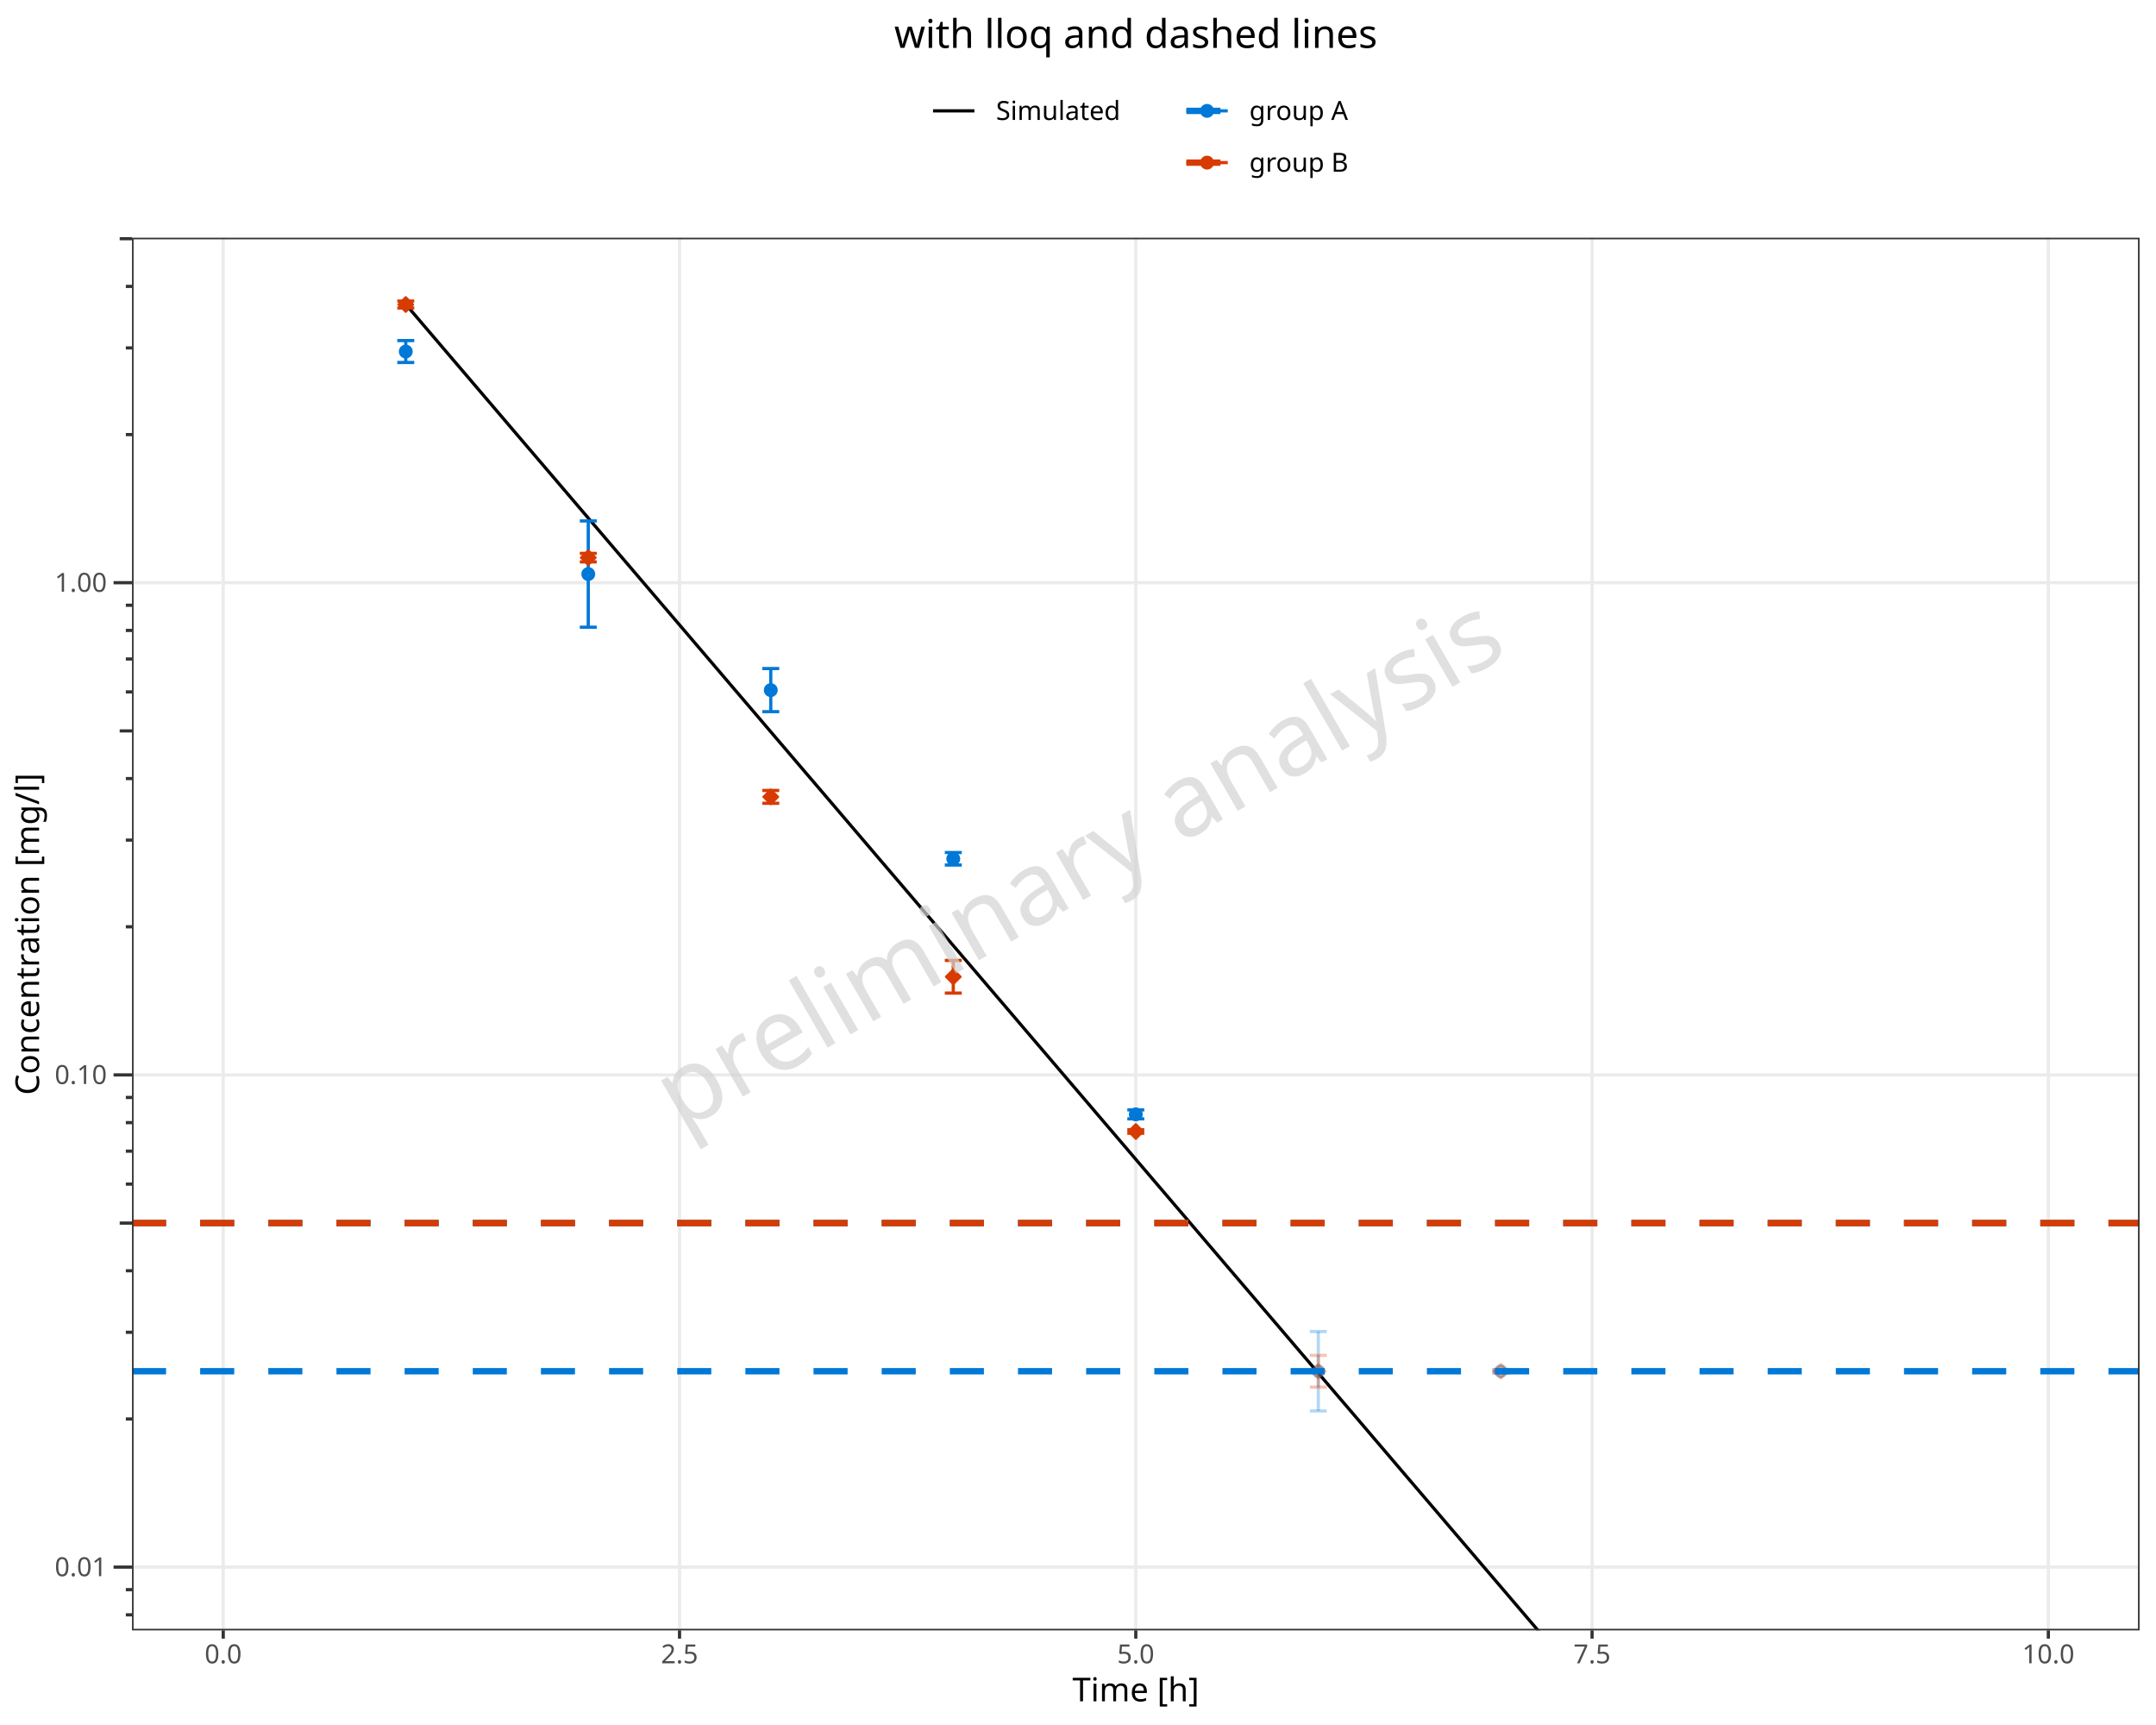
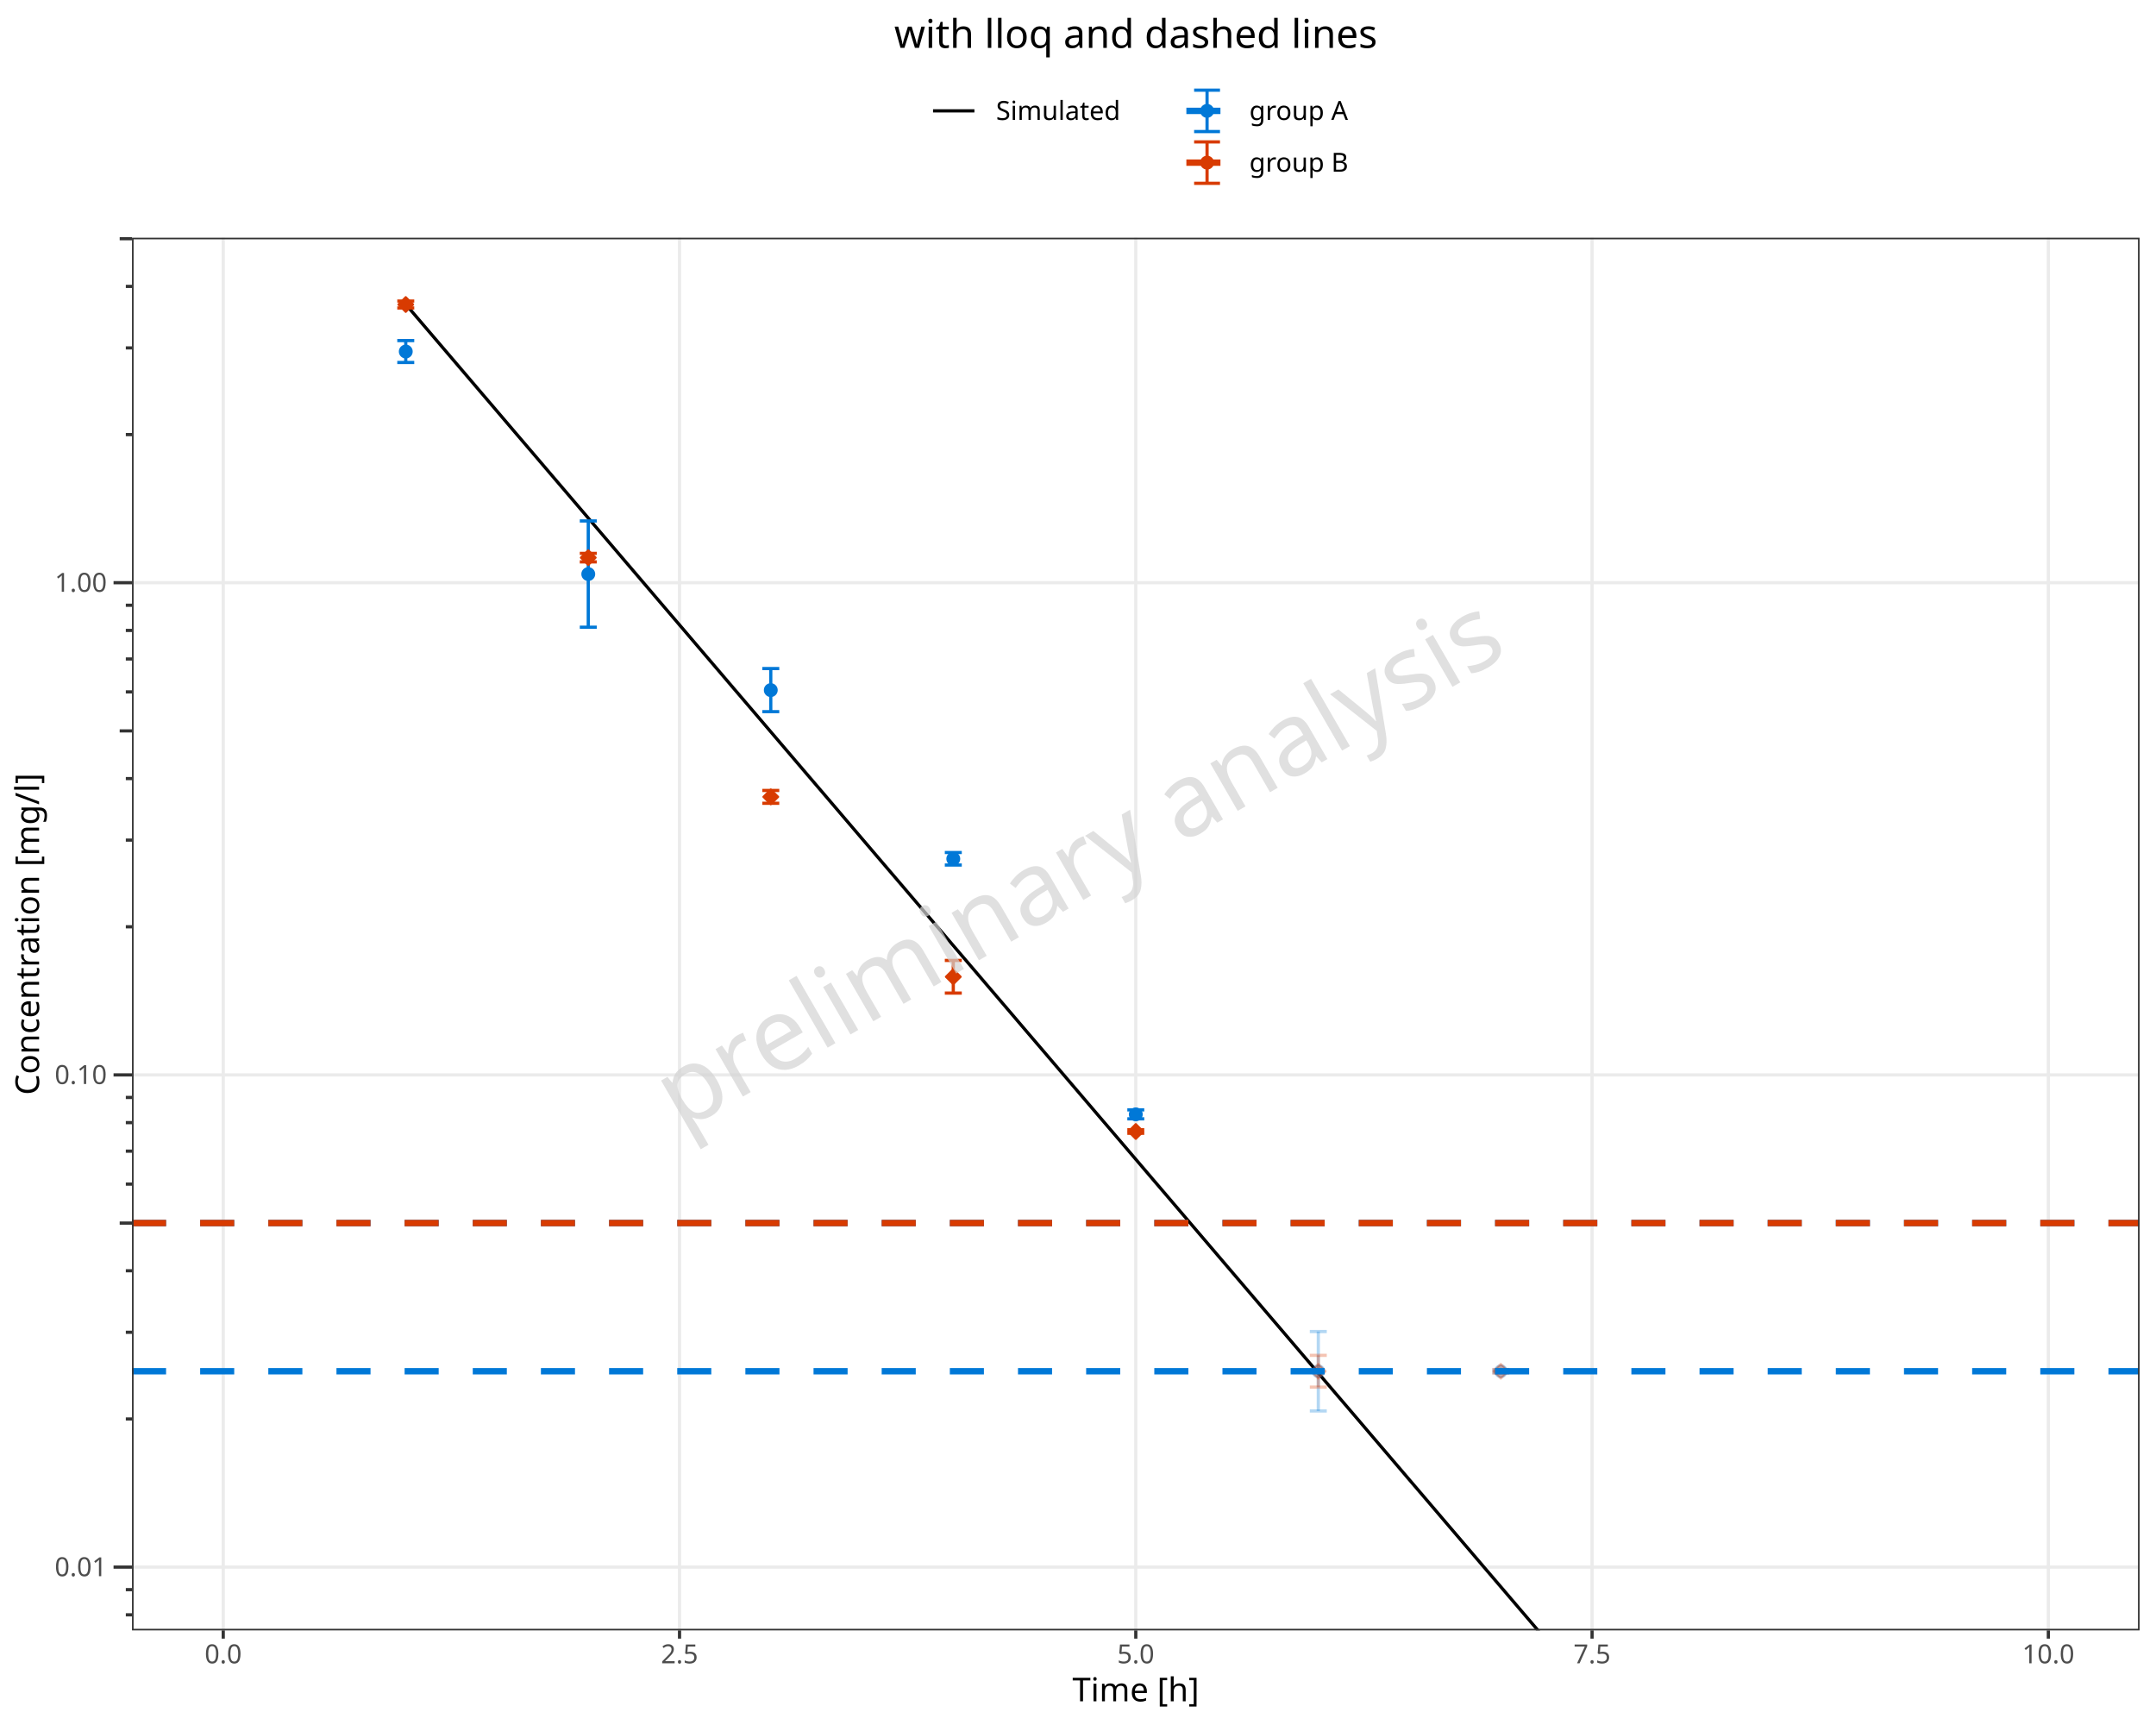
<svg xmlns="http://www.w3.org/2000/svg" class="svglite" data-engine-version="2.0" width="720.00pt" height="576.00pt" viewBox="0 0 720.00 576.00">
  <defs>
    <style type="text/css">
    .svglite line, .svglite polyline, .svglite polygon, .svglite path, .svglite rect, .svglite circle {
      fill: none;
      stroke: #000000;
      stroke-linecap: round;
      stroke-linejoin: round;
      stroke-miterlimit: 10.00;
    }
  </style>
  </defs>
  <rect width="100%" height="100%" style="stroke: none; fill: #FFFFFF;" />
  <defs>
    <clipPath id="cpMC4wMHw3MjAuMDB8MC4wMHw1NzYuMDA=">
      <rect x="0.00" y="0.00" width="720.00" height="576.00" />
    </clipPath>
  </defs>
  <g clip-path="url(#cpMC4wMHw3MjAuMDB8MC4wMHw1NzYuMDA=)">
    <rect x="0" y="0.00" width="720.00" height="576.00" style="stroke-width: 1.07; stroke: #FFFFFF; fill: #FFFFFF;" />
  </g>
  <defs>
    <clipPath id="cpNDQuMDh8NzE0LjUyfDc5LjM4fDU0NC40Mg==">
      <rect x="44.08" y="79.38" width="670.44" height="465.04" />
    </clipPath>
  </defs>
  <g clip-path="url(#cpNDQuMDh8NzE0LjUyfDc5LjM4fDU0NC40Mg==)">
    <rect x="44.08" y="79.38" width="670.44" height="465.04" style="stroke-width: 1.07; stroke: none; fill: #FFFFFF;" />
    <polyline points="44.08,523.28 714.52,523.28 " style="stroke-width: 1.07; stroke: #EBEBEB; stroke-linecap: butt;" />
    <polyline points="44.08,358.93 714.52,358.93 " style="stroke-width: 1.07; stroke: #EBEBEB; stroke-linecap: butt;" />
    <polyline points="44.08,194.58 714.52,194.58 " style="stroke-width: 1.07; stroke: #EBEBEB; stroke-linecap: butt;" />
    <polyline points="74.55,544.42 74.55,79.38 " style="stroke-width: 1.07; stroke: #EBEBEB; stroke-linecap: butt;" />
    <polyline points="226.93,544.42 226.93,79.38 " style="stroke-width: 1.07; stroke: #EBEBEB; stroke-linecap: butt;" />
    <polyline points="379.30,544.42 379.30,79.38 " style="stroke-width: 1.07; stroke: #EBEBEB; stroke-linecap: butt;" />
    <polyline points="531.67,544.42 531.67,79.38 " style="stroke-width: 1.07; stroke: #EBEBEB; stroke-linecap: butt;" />
    <polyline points="684.05,544.42 684.05,79.38 " style="stroke-width: 1.07; stroke: #EBEBEB; stroke-linecap: butt;" />
    <polyline points="135.50,101.61 141.60,108.75 147.69,115.88 153.79,123.02 159.88,130.16 165.98,137.30 172.07,144.44 178.17,151.57 184.26,158.71 190.36,165.85 196.45,172.99 202.55,180.12 208.64,187.26 214.74,194.40 220.83,201.54 226.93,208.67 233.02,215.81 239.12,222.95 245.21,230.09 251.31,237.22 257.40,244.36 263.50,251.50 269.59,258.64 275.69,265.77 281.78,272.91 287.88,280.05 293.97,287.19 300.07,294.32 306.16,301.46 312.26,308.60 318.35,315.74 324.45,322.87 330.54,330.01 336.64,337.15 342.73,344.29 348.83,351.42 354.92,358.56 361.02,365.70 367.11,372.84 373.21,379.97 379.30,387.11 385.39,394.25 391.49,401.39 397.58,408.52 403.68,415.66 409.77,422.80 415.87,429.94 421.96,437.07 428.06,444.21 434.15,451.35 440.25,458.49 446.34,465.63 452.44,472.76 458.53,479.90 464.63,487.04 470.72,494.18 476.82,501.31 482.91,508.45 489.01,515.59 495.10,522.73 501.20,529.86 507.29,537.00 513.39,544.14 519.48,551.28 525.58,558.41 531.67,565.55 537.77,572.69 543.86,579.83 549.96,586.96 556.05,594.10 562.15,601.24 568.24,608.38 574.34,615.51 580.43,622.65 586.53,629.79 592.62,636.93 598.72,644.06 604.81,651.20 610.91,658.34 617.00,665.48 623.10,672.61 629.19,679.75 635.29,686.89 641.38,694.03 647.48,701.16 653.57,708.30 659.67,715.44 665.76,722.58 671.86,729.71 677.95,736.85 684.05,743.99 " style="stroke-width: 1.07; stroke-linecap: butt;" />
    <line x1="135.50" y1="121.03" x2="135.50" y2="113.72" style="stroke-width: 1.07; stroke: #0078D7; stroke-linecap: butt;" />
    <line x1="196.45" y1="209.43" x2="196.45" y2="173.95" style="stroke-width: 1.07; stroke: #0078D7; stroke-linecap: butt;" />
    <line x1="257.40" y1="237.63" x2="257.40" y2="223.24" style="stroke-width: 1.07; stroke: #0078D7; stroke-linecap: butt;" />
    <line x1="318.35" y1="288.85" x2="318.35" y2="284.67" style="stroke-width: 1.07; stroke: #0078D7; stroke-linecap: butt;" />
    <line x1="379.30" y1="373.59" x2="379.30" y2="370.61" style="stroke-width: 1.07; stroke: #0078D7; stroke-linecap: butt;" />
    <line x1="440.25" y1="471.14" x2="440.25" y2="444.62" style="stroke-width: 1.07; stroke: #0078D7; stroke-opacity: 0.30; stroke-linecap: butt;" />
    <line x1="501.20" y1="458.35" x2="501.20" y2="457.41" style="stroke-width: 1.07; stroke: #0078D7; stroke-opacity: 0.30; stroke-linecap: butt;" />
    <line x1="135.50" y1="102.84" x2="135.50" y2="100.52" style="stroke-width: 1.07; stroke: #D83B01; stroke-linecap: butt;" />
    <line x1="196.45" y1="187.63" x2="196.45" y2="184.77" style="stroke-width: 1.07; stroke: #D83B01; stroke-linecap: butt;" />
    <line x1="257.40" y1="268.23" x2="257.40" y2="263.94" style="stroke-width: 1.07; stroke: #D83B01; stroke-linecap: butt;" />
    <line x1="318.35" y1="331.61" x2="318.35" y2="320.70" style="stroke-width: 1.07; stroke: #D83B01; stroke-linecap: butt;" />
    <line x1="379.30" y1="378.41" x2="379.30" y2="377.24" style="stroke-width: 1.07; stroke: #D83B01; stroke-linecap: butt;" />
    <line x1="440.25" y1="463.18" x2="440.25" y2="452.57" style="stroke-width: 1.07; stroke: #D83B01; stroke-opacity: 0.30; stroke-linecap: butt;" />
    <line x1="501.20" y1="458.48" x2="501.20" y2="457.28" style="stroke-width: 1.07; stroke: #D83B01; stroke-opacity: 0.30; stroke-linecap: butt;" />
    <line x1="132.67" y1="121.03" x2="138.34" y2="121.03" style="stroke-width: 1.07; stroke: #0078D7; stroke-linecap: butt;" />
    <line x1="193.62" y1="209.43" x2="199.29" y2="209.43" style="stroke-width: 1.07; stroke: #0078D7; stroke-linecap: butt;" />
    <line x1="254.57" y1="237.63" x2="260.24" y2="237.63" style="stroke-width: 1.07; stroke: #0078D7; stroke-linecap: butt;" />
    <line x1="315.52" y1="288.85" x2="321.19" y2="288.85" style="stroke-width: 1.07; stroke: #0078D7; stroke-linecap: butt;" />
    <line x1="376.47" y1="373.59" x2="382.13" y2="373.59" style="stroke-width: 1.07; stroke: #0078D7; stroke-linecap: butt;" />
    <line x1="437.41" y1="471.14" x2="443.08" y2="471.14" style="stroke-width: 1.07; stroke: #0078D7; stroke-opacity: 0.30; stroke-linecap: butt;" />
    <line x1="498.36" y1="458.35" x2="504.03" y2="458.35" style="stroke-width: 1.07; stroke: #0078D7; stroke-opacity: 0.30; stroke-linecap: butt;" />
    <line x1="132.67" y1="102.84" x2="138.34" y2="102.84" style="stroke-width: 1.07; stroke: #D83B01; stroke-linecap: butt;" />
    <line x1="193.62" y1="187.63" x2="199.29" y2="187.63" style="stroke-width: 1.07; stroke: #D83B01; stroke-linecap: butt;" />
    <line x1="254.57" y1="268.23" x2="260.24" y2="268.23" style="stroke-width: 1.07; stroke: #D83B01; stroke-linecap: butt;" />
    <line x1="315.52" y1="331.61" x2="321.19" y2="331.61" style="stroke-width: 1.07; stroke: #D83B01; stroke-linecap: butt;" />
    <line x1="376.47" y1="378.41" x2="382.13" y2="378.41" style="stroke-width: 1.07; stroke: #D83B01; stroke-linecap: butt;" />
    <line x1="437.41" y1="463.18" x2="443.08" y2="463.18" style="stroke-width: 1.07; stroke: #D83B01; stroke-opacity: 0.30; stroke-linecap: butt;" />
    <line x1="498.36" y1="458.48" x2="504.03" y2="458.48" style="stroke-width: 1.07; stroke: #D83B01; stroke-opacity: 0.30; stroke-linecap: butt;" />
    <line x1="132.67" y1="113.72" x2="138.34" y2="113.72" style="stroke-width: 1.07; stroke: #0078D7; stroke-linecap: butt;" />
    <line x1="193.62" y1="173.95" x2="199.29" y2="173.95" style="stroke-width: 1.07; stroke: #0078D7; stroke-linecap: butt;" />
    <line x1="254.57" y1="223.24" x2="260.24" y2="223.24" style="stroke-width: 1.07; stroke: #0078D7; stroke-linecap: butt;" />
    <line x1="315.52" y1="284.67" x2="321.19" y2="284.67" style="stroke-width: 1.07; stroke: #0078D7; stroke-linecap: butt;" />
    <line x1="376.47" y1="370.61" x2="382.13" y2="370.61" style="stroke-width: 1.07; stroke: #0078D7; stroke-linecap: butt;" />
    <line x1="437.41" y1="444.62" x2="443.08" y2="444.62" style="stroke-width: 1.07; stroke: #0078D7; stroke-opacity: 0.30; stroke-linecap: butt;" />
    <line x1="498.36" y1="457.41" x2="504.03" y2="457.41" style="stroke-width: 1.07; stroke: #0078D7; stroke-opacity: 0.30; stroke-linecap: butt;" />
    <line x1="132.67" y1="100.52" x2="138.34" y2="100.52" style="stroke-width: 1.07; stroke: #D83B01; stroke-linecap: butt;" />
    <line x1="193.62" y1="184.77" x2="199.29" y2="184.77" style="stroke-width: 1.07; stroke: #D83B01; stroke-linecap: butt;" />
    <line x1="254.57" y1="263.94" x2="260.24" y2="263.94" style="stroke-width: 1.07; stroke: #D83B01; stroke-linecap: butt;" />
    <line x1="315.52" y1="320.70" x2="321.19" y2="320.70" style="stroke-width: 1.07; stroke: #D83B01; stroke-linecap: butt;" />
    <line x1="376.47" y1="377.24" x2="382.13" y2="377.24" style="stroke-width: 1.07; stroke: #D83B01; stroke-linecap: butt;" />
    <line x1="437.41" y1="452.57" x2="443.08" y2="452.57" style="stroke-width: 1.07; stroke: #D83B01; stroke-opacity: 0.30; stroke-linecap: butt;" />
    <line x1="498.36" y1="457.28" x2="504.03" y2="457.28" style="stroke-width: 1.07; stroke: #D83B01; stroke-opacity: 0.30; stroke-linecap: butt;" />
    <polygon points="137.46,117.38 137.45,117.19 137.42,117.00 137.38,116.81 137.31,116.63 137.23,116.46 137.13,116.29 137.02,116.14 136.89,116.00 136.74,115.87 136.59,115.75 136.43,115.65 136.25,115.57 136.07,115.51 135.88,115.46 135.70,115.43 135.50,115.42 135.31,115.43 135.12,115.46 134.94,115.51 134.75,115.57 134.58,115.65 134.42,115.75 134.26,115.87 134.12,116.00 133.99,116.14 133.88,116.29 133.78,116.46 133.70,116.63 133.63,116.81 133.58,117.00 133.56,117.19 133.55,117.38 133.56,117.57 133.58,117.76 133.63,117.95 133.70,118.13 133.78,118.30 133.88,118.47 133.99,118.62 134.12,118.76 134.26,118.89 134.42,119.00 134.58,119.10 134.75,119.19 134.94,119.25 135.12,119.30 135.31,119.32 135.50,119.33 135.70,119.32 135.88,119.30 136.07,119.25 136.25,119.19 136.43,119.10 136.59,119.00 136.74,118.89 136.89,118.76 137.02,118.62 137.13,118.47 137.23,118.30 137.31,118.13 137.38,117.95 137.42,117.76 137.45,117.57 " style="stroke-width: 0.71; stroke: #0078D7; fill: #0078D7;" />
    <polygon points="198.41,191.69 198.40,191.50 198.37,191.31 198.32,191.12 198.26,190.94 198.18,190.77 198.08,190.60 197.96,190.45 197.84,190.31 197.69,190.18 197.54,190.06 197.37,189.97 197.20,189.88 197.02,189.82 196.83,189.77 196.64,189.74 196.45,189.73 196.26,189.74 196.07,189.77 195.88,189.82 195.70,189.88 195.53,189.97 195.37,190.06 195.21,190.18 195.07,190.31 194.94,190.45 194.83,190.60 194.73,190.77 194.65,190.94 194.58,191.12 194.53,191.31 194.51,191.50 194.50,191.69 194.51,191.88 194.53,192.07 194.58,192.26 194.65,192.44 194.73,192.61 194.83,192.78 194.94,192.93 195.07,193.07 195.21,193.20 195.37,193.32 195.53,193.42 195.70,193.50 195.88,193.56 196.07,193.61 196.26,193.64 196.45,193.65 196.64,193.64 196.83,193.61 197.02,193.56 197.20,193.50 197.37,193.42 197.54,193.32 197.69,193.20 197.84,193.07 197.96,192.93 198.08,192.78 198.18,192.61 198.26,192.44 198.32,192.26 198.37,192.07 198.40,191.88 " style="stroke-width: 0.71; stroke: #0078D7; fill: #0078D7;" />
    <polygon points="259.36,230.44 259.35,230.25 259.32,230.06 259.27,229.87 259.21,229.69 259.13,229.52 259.03,229.35 258.91,229.20 258.78,229.05 258.64,228.93 258.49,228.81 258.32,228.71 258.15,228.63 257.97,228.57 257.78,228.52 257.59,228.49 257.40,228.48 257.21,228.49 257.02,228.52 256.83,228.57 256.65,228.63 256.48,228.71 256.32,228.81 256.16,228.93 256.02,229.05 255.89,229.20 255.78,229.35 255.68,229.52 255.59,229.69 255.53,229.87 255.48,230.06 255.46,230.25 255.45,230.44 255.46,230.63 255.48,230.82 255.53,231.01 255.59,231.19 255.68,231.36 255.78,231.52 255.89,231.68 256.02,231.82 256.16,231.95 256.32,232.06 256.48,232.16 256.65,232.25 256.83,232.31 257.02,232.36 257.21,232.38 257.40,232.39 257.59,232.38 257.78,232.36 257.97,232.31 258.15,232.25 258.32,232.16 258.49,232.06 258.64,231.95 258.78,231.82 258.91,231.68 259.03,231.52 259.13,231.36 259.21,231.19 259.27,231.01 259.32,230.82 259.35,230.63 " style="stroke-width: 0.71; stroke: #0078D7; fill: #0078D7;" />
    <polygon points="320.31,286.76 320.30,286.57 320.27,286.38 320.22,286.19 320.16,286.01 320.08,285.84 319.98,285.67 319.86,285.52 319.73,285.38 319.59,285.25 319.44,285.13 319.27,285.04 319.10,284.95 318.92,284.89 318.73,284.84 318.54,284.81 318.35,284.81 318.16,284.81 317.97,284.84 317.78,284.89 317.60,284.95 317.43,285.04 317.26,285.13 317.11,285.25 316.97,285.38 316.84,285.52 316.72,285.67 316.63,285.84 316.54,286.01 316.48,286.19 316.43,286.38 316.40,286.57 316.39,286.76 316.40,286.95 316.43,287.14 316.48,287.33 316.54,287.51 316.63,287.68 316.72,287.85 316.84,288.00 316.97,288.14 317.11,288.27 317.26,288.39 317.43,288.49 317.60,288.57 317.78,288.63 317.97,288.68 318.16,288.71 318.35,288.72 318.54,288.71 318.73,288.68 318.92,288.63 319.10,288.57 319.27,288.49 319.44,288.39 319.59,288.27 319.73,288.14 319.86,288.00 319.98,287.85 320.08,287.68 320.16,287.51 320.22,287.33 320.27,287.14 320.30,286.95 " style="stroke-width: 0.71; stroke: #0078D7; fill: #0078D7;" />
    <polygon points="381.26,372.10 381.25,371.90 381.22,371.71 381.17,371.53 381.11,371.35 381.02,371.17 380.93,371.01 380.81,370.86 380.68,370.71 380.54,370.58 380.39,370.47 380.22,370.37 380.05,370.29 379.87,370.22 379.68,370.18 379.49,370.15 379.30,370.14 379.11,370.15 378.92,370.18 378.73,370.22 378.55,370.29 378.38,370.37 378.21,370.47 378.06,370.58 377.92,370.71 377.79,370.86 377.67,371.01 377.58,371.17 377.49,371.35 377.43,371.53 377.38,371.71 377.35,371.90 377.34,372.10 377.35,372.29 377.38,372.48 377.43,372.66 377.49,372.85 377.58,373.02 377.67,373.18 377.79,373.34 377.92,373.48 378.06,373.61 378.21,373.72 378.38,373.82 378.55,373.90 378.73,373.97 378.92,374.01 379.11,374.04 379.30,374.05 379.49,374.04 379.68,374.01 379.87,373.97 380.05,373.90 380.22,373.82 380.39,373.72 380.54,373.61 380.68,373.48 380.81,373.34 380.93,373.18 381.02,373.02 381.11,372.85 381.17,372.66 381.22,372.48 381.25,372.29 " style="stroke-width: 0.71; stroke: #0078D7; fill: #0078D7;" />
    <polygon points="442.21,457.88 442.20,457.69 442.17,457.50 442.12,457.31 442.06,457.13 441.97,456.96 441.88,456.79 441.76,456.64 441.63,456.50 441.49,456.37 441.34,456.25 441.17,456.15 441.00,456.07 440.82,456.01 440.63,455.96 440.44,455.93 440.25,455.92 440.06,455.93 439.87,455.96 439.68,456.01 439.50,456.07 439.33,456.15 439.16,456.25 439.01,456.37 438.87,456.50 438.74,456.64 438.62,456.79 438.52,456.96 438.44,457.13 438.38,457.31 438.33,457.50 438.30,457.69 438.29,457.88 438.30,458.07 438.33,458.26 438.38,458.45 438.44,458.63 438.52,458.80 438.62,458.96 438.74,459.12 438.87,459.26 439.01,459.39 439.16,459.50 439.33,459.60 439.50,459.69 439.68,459.75 439.87,459.80 440.06,459.82 440.25,459.83 440.44,459.82 440.63,459.80 440.82,459.75 441.00,459.69 441.17,459.60 441.34,459.50 441.49,459.39 441.63,459.26 441.76,459.12 441.88,458.96 441.97,458.80 442.06,458.63 442.12,458.45 442.17,458.26 442.20,458.07 " style="stroke-width: 0.71; stroke: #0078D7; stroke-opacity: 0.30; fill: #0078D7; fill-opacity: 0.30;" />
    <polygon points="503.15,457.88 503.14,457.69 503.12,457.50 503.07,457.31 503.01,457.13 502.92,456.96 502.82,456.79 502.71,456.64 502.58,456.50 502.44,456.37 502.29,456.25 502.12,456.15 501.95,456.07 501.77,456.01 501.58,455.96 501.39,455.93 501.20,455.92 501.01,455.93 500.82,455.96 500.63,456.01 500.45,456.07 500.28,456.15 500.11,456.25 499.96,456.37 499.82,456.50 499.69,456.64 499.57,456.79 499.47,456.96 499.39,457.13 499.33,457.31 499.28,457.50 499.25,457.69 499.24,457.88 499.25,458.07 499.28,458.26 499.33,458.45 499.39,458.63 499.47,458.80 499.57,458.96 499.69,459.12 499.82,459.26 499.96,459.39 500.11,459.50 500.28,459.60 500.45,459.69 500.63,459.75 500.82,459.80 501.01,459.82 501.20,459.83 501.39,459.82 501.58,459.80 501.77,459.75 501.95,459.69 502.12,459.60 502.29,459.50 502.44,459.39 502.58,459.26 502.71,459.12 502.82,458.96 502.92,458.80 503.01,458.63 503.07,458.45 503.12,458.26 503.14,458.07 " style="stroke-width: 0.71; stroke: #0078D7; stroke-opacity: 0.30; fill: #0078D7; fill-opacity: 0.30;" />
    <polygon points="137.95,101.68 135.50,99.23 133.05,101.68 135.50,104.13 " style="stroke-width: 0.71; stroke: #D83B01; fill: #D83B01;" />
    <polygon points="198.90,186.20 196.45,183.75 194.00,186.20 196.45,188.65 " style="stroke-width: 0.71; stroke: #D83B01; fill: #D83B01;" />
    <polygon points="259.85,266.08 257.40,263.64 254.95,266.08 257.40,268.53 " style="stroke-width: 0.71; stroke: #D83B01; fill: #D83B01;" />
    <polygon points="320.80,326.16 318.35,323.71 315.90,326.16 318.35,328.60 " style="stroke-width: 0.71; stroke: #D83B01; fill: #D83B01;" />
    <polygon points="381.75,377.82 379.30,375.37 376.85,377.82 379.30,380.27 " style="stroke-width: 0.71; stroke: #D83B01; fill: #D83B01;" />
    <polygon points="442.70,457.88 440.25,455.43 437.80,457.88 440.25,460.33 " style="stroke-width: 0.71; stroke: #D83B01; stroke-opacity: 0.30; fill: #D83B01; fill-opacity: 0.30;" />
    <polygon points="503.65,457.88 501.20,455.43 498.75,457.88 501.20,460.33 " style="stroke-width: 0.71; stroke: #D83B01; stroke-opacity: 0.30; fill: #D83B01; fill-opacity: 0.30;" />
    <line x1="44.08" y1="408.40" x2="714.52" y2="408.40" style="stroke-width: 2.13; stroke: #0078D7; stroke-dasharray: 11.38,11.38; stroke-linecap: butt;" />
    <line x1="44.08" y1="457.88" x2="714.52" y2="457.88" style="stroke-width: 2.13; stroke: #0078D7; stroke-dasharray: 11.38,11.38; stroke-linecap: butt;" />
    <line x1="44.08" y1="408.40" x2="714.52" y2="408.40" style="stroke-width: 2.13; stroke: #D83B01; stroke-dasharray: 11.38,11.38; stroke-linecap: butt;" />
    <rect x="44.08" y="79.38" width="670.44" height="465.04" style="stroke-width: 1.07; stroke: #333333;" />
  </g>
  <g clip-path="url(#cpMC4wMHw3MjAuMDB8MC4wMHw1NzYuMDA=)">
    <text x="35.72" y="526.31" text-anchor="end" style="font-size: 8.80px; fill: #4D4D4D; font-family: sans;" textLength="17.13px" lengthAdjust="spacingAndGlyphs">0.01</text>
    <text x="35.72" y="361.96" text-anchor="end" style="font-size: 8.80px; fill: #4D4D4D; font-family: sans;" textLength="17.13px" lengthAdjust="spacingAndGlyphs">0.10</text>
    <text x="35.72" y="197.61" text-anchor="end" style="font-size: 8.80px; fill: #4D4D4D; font-family: sans;" textLength="17.13px" lengthAdjust="spacingAndGlyphs">1.00</text>
    <polyline points="37.92,523.28 44.08,523.28 " style="stroke-width: 1.07; stroke: #333333; stroke-linecap: butt;" />
    <polyline points="37.92,358.93 44.08,358.93 " style="stroke-width: 1.07; stroke: #333333; stroke-linecap: butt;" />
    <polyline points="37.92,194.58 44.08,194.58 " style="stroke-width: 1.07; stroke: #333333; stroke-linecap: butt;" />
    <polyline points="39.97,408.40 44.08,408.40 " style="stroke-width: 1.07; stroke: #333333; stroke-linecap: butt;" />
    <polyline points="39.97,244.06 44.08,244.06 " style="stroke-width: 1.07; stroke: #333333; stroke-linecap: butt;" />
    <polyline points="39.97,79.71 44.08,79.71 " style="stroke-width: 1.07; stroke: #333333; stroke-linecap: butt;" />
    <polyline points="42.02,539.21 44.08,539.21 " style="stroke-width: 1.07; stroke: #333333; stroke-linecap: butt;" />
    <polyline points="42.02,530.80 44.08,530.80 " style="stroke-width: 1.07; stroke: #333333; stroke-linecap: butt;" />
    <polyline points="42.02,473.81 44.08,473.81 " style="stroke-width: 1.07; stroke: #333333; stroke-linecap: butt;" />
    <polyline points="42.02,444.87 44.08,444.87 " style="stroke-width: 1.07; stroke: #333333; stroke-linecap: butt;" />
    <polyline points="42.02,424.33 44.08,424.33 " style="stroke-width: 1.07; stroke: #333333; stroke-linecap: butt;" />
    <polyline points="42.02,395.39 44.08,395.39 " style="stroke-width: 1.07; stroke: #333333; stroke-linecap: butt;" />
    <polyline points="42.02,384.39 44.08,384.39 " style="stroke-width: 1.07; stroke: #333333; stroke-linecap: butt;" />
    <polyline points="42.02,374.86 44.08,374.86 " style="stroke-width: 1.07; stroke: #333333; stroke-linecap: butt;" />
    <polyline points="42.02,366.45 44.08,366.45 " style="stroke-width: 1.07; stroke: #333333; stroke-linecap: butt;" />
    <polyline points="42.02,309.46 44.08,309.46 " style="stroke-width: 1.07; stroke: #333333; stroke-linecap: butt;" />
    <polyline points="42.02,280.52 44.08,280.52 " style="stroke-width: 1.07; stroke: #333333; stroke-linecap: butt;" />
    <polyline points="42.02,259.98 44.08,259.98 " style="stroke-width: 1.07; stroke: #333333; stroke-linecap: butt;" />
    <polyline points="42.02,231.04 44.08,231.04 " style="stroke-width: 1.07; stroke: #333333; stroke-linecap: butt;" />
    <polyline points="42.02,220.04 44.08,220.04 " style="stroke-width: 1.07; stroke: #333333; stroke-linecap: butt;" />
    <polyline points="42.02,210.51 44.08,210.51 " style="stroke-width: 1.07; stroke: #333333; stroke-linecap: butt;" />
    <polyline points="42.02,202.10 44.08,202.10 " style="stroke-width: 1.07; stroke: #333333; stroke-linecap: butt;" />
    <polyline points="42.02,145.11 44.08,145.11 " style="stroke-width: 1.07; stroke: #333333; stroke-linecap: butt;" />
    <polyline points="42.02,116.17 44.08,116.17 " style="stroke-width: 1.07; stroke: #333333; stroke-linecap: butt;" />
    <polyline points="42.02,95.63 44.08,95.63 " style="stroke-width: 1.07; stroke: #333333; stroke-linecap: butt;" />
    <polyline points="74.55,547.16 74.55,544.42 " style="stroke-width: 1.07; stroke: #333333; stroke-linecap: butt;" />
    <polyline points="226.93,547.16 226.93,544.42 " style="stroke-width: 1.07; stroke: #333333; stroke-linecap: butt;" />
    <polyline points="379.30,547.16 379.30,544.42 " style="stroke-width: 1.07; stroke: #333333; stroke-linecap: butt;" />
    <polyline points="531.67,547.16 531.67,544.42 " style="stroke-width: 1.07; stroke: #333333; stroke-linecap: butt;" />
    <polyline points="684.05,547.16 684.05,544.42 " style="stroke-width: 1.07; stroke: #333333; stroke-linecap: butt;" />
    <text x="74.55" y="555.40" text-anchor="middle" style="font-size: 8.80px; fill: #4D4D4D; font-family: sans;" textLength="12.23px" lengthAdjust="spacingAndGlyphs">0.0</text>
    <text x="226.93" y="555.40" text-anchor="middle" style="font-size: 8.80px; fill: #4D4D4D; font-family: sans;" textLength="12.23px" lengthAdjust="spacingAndGlyphs">2.5</text>
    <text x="379.30" y="555.40" text-anchor="middle" style="font-size: 8.80px; fill: #4D4D4D; font-family: sans;" textLength="12.23px" lengthAdjust="spacingAndGlyphs">5.0</text>
    <text x="531.67" y="555.40" text-anchor="middle" style="font-size: 8.80px; fill: #4D4D4D; font-family: sans;" textLength="12.23px" lengthAdjust="spacingAndGlyphs">7.5</text>
    <text x="684.05" y="555.40" text-anchor="middle" style="font-size: 8.80px; fill: #4D4D4D; font-family: sans;" textLength="17.13px" lengthAdjust="spacingAndGlyphs">10.0</text>
    <text x="379.30" y="568.10" text-anchor="middle" style="font-size: 11.00px; font-family: sans;" textLength="39.73px" lengthAdjust="spacingAndGlyphs">Time [h]</text>
    <text transform="translate(13.05,311.90) rotate(-90)" text-anchor="middle" style="font-size: 11.00px; font-family: sans;" textLength="98.45px" lengthAdjust="spacingAndGlyphs">Concentration [mg/l]</text>
    <rect x="304.38" y="22.90" width="73.64" height="28.24" style="stroke-width: 1.07; stroke: none; fill: #FFFFFF;" />
    <rect x="309.86" y="28.38" width="17.28" height="17.28" style="stroke-width: 1.07; stroke: none; fill: #FFFFFF;" />
    <line x1="311.59" y1="37.02" x2="325.41" y2="37.02" style="stroke-width: 1.07; stroke-linecap: butt;" />
    <text x="332.62" y="40.05" style="font-size: 8.80px; font-family: sans;" textLength="39.14px" lengthAdjust="spacingAndGlyphs">Simulated</text>
    <rect x="388.98" y="22.90" width="65.24" height="45.52" style="stroke-width: 1.07; stroke: none; fill: #FFFFFF;" />
    <rect x="394.46" y="28.38" width="17.28" height="17.28" style="stroke-width: 1.07; stroke: none; fill: #FFFFFF;" />
-     <line x1="396.19" y1="37.02" x2="410.01" y2="37.02" style="stroke-width: 1.07; stroke: #0078D7; stroke-linecap: butt;" />
+     <line x1="403.10" y1="43.93" x2="403.10" y2="30.11" style="stroke-width: 1.07; stroke: #0078D7; stroke-linecap: butt;" />
+     <line x1="398.78" y1="43.93" x2="407.42" y2="43.93" style="stroke-width: 1.07; stroke: #0078D7; stroke-linecap: butt;" />
+     <line x1="398.78" y1="30.11" x2="407.42" y2="30.11" style="stroke-width: 1.07; stroke: #0078D7; stroke-linecap: butt;" />
    <polygon points="405.06,37.02 405.05,36.83 405.02,36.64 404.97,36.45 404.91,36.27 404.83,36.10 404.73,35.94 404.61,35.78 404.48,35.64 404.34,35.51 404.19,35.40 404.02,35.30 403.85,35.22 403.67,35.15 403.48,35.10 403.29,35.08 403.10,35.07 402.91,35.08 402.72,35.10 402.53,35.15 402.35,35.22 402.18,35.30 402.02,35.40 401.86,35.51 401.72,35.64 401.59,35.78 401.48,35.94 401.38,36.10 401.29,36.27 401.23,36.45 401.18,36.64 401.16,36.83 401.15,37.02 401.16,37.21 401.18,37.40 401.23,37.59 401.29,37.77 401.38,37.94 401.48,38.11 401.59,38.26 401.72,38.41 401.86,38.53 402.02,38.65 402.18,38.75 402.35,38.83 402.53,38.89 402.72,38.94 402.91,38.97 403.10,38.98 403.29,38.97 403.48,38.94 403.67,38.89 403.85,38.83 404.02,38.75 404.19,38.65 404.34,38.53 404.48,38.41 404.61,38.26 404.73,38.11 404.83,37.94 404.91,37.77 404.97,37.59 405.02,37.40 405.05,37.21 " style="stroke-width: 0.71; stroke: #0078D7; fill: #0078D7;" />
    <line x1="396.19" y1="37.02" x2="410.01" y2="37.02" style="stroke-width: 2.13; stroke: #0078D7; stroke-dasharray: 11.38,11.38; stroke-linecap: butt;" />
    <rect x="394.46" y="45.66" width="17.28" height="17.28" style="stroke-width: 1.07; stroke: none; fill: #FFFFFF;" />
-     <line x1="396.19" y1="54.30" x2="410.01" y2="54.30" style="stroke-width: 1.07; stroke: #D83B01; stroke-linecap: butt;" />
+     <line x1="403.10" y1="61.21" x2="403.10" y2="47.39" style="stroke-width: 1.07; stroke: #D83B01; stroke-linecap: butt;" />
+     <line x1="398.78" y1="61.21" x2="407.42" y2="61.21" style="stroke-width: 1.07; stroke: #D83B01; stroke-linecap: butt;" />
+     <line x1="398.78" y1="47.39" x2="407.42" y2="47.39" style="stroke-width: 1.07; stroke: #D83B01; stroke-linecap: butt;" />
    <polygon points="405.06,54.30 405.05,54.11 405.02,53.92 404.97,53.73 404.91,53.55 404.83,53.38 404.73,53.22 404.61,53.06 404.48,52.92 404.34,52.79 404.19,52.68 404.02,52.58 403.85,52.50 403.67,52.43 403.48,52.38 403.29,52.36 403.10,52.35 402.91,52.36 402.72,52.38 402.53,52.43 402.35,52.50 402.18,52.58 402.02,52.68 401.86,52.79 401.72,52.92 401.59,53.06 401.48,53.22 401.38,53.38 401.29,53.55 401.23,53.73 401.18,53.92 401.16,54.11 401.15,54.30 401.16,54.49 401.18,54.68 401.23,54.87 401.29,55.05 401.38,55.22 401.48,55.39 401.59,55.54 401.72,55.69 401.86,55.81 402.02,55.93 402.18,56.03 402.35,56.11 402.53,56.17 402.72,56.22 402.91,56.25 403.10,56.26 403.29,56.25 403.48,56.22 403.67,56.17 403.85,56.11 404.02,56.03 404.19,55.93 404.34,55.81 404.48,55.69 404.61,55.54 404.73,55.39 404.83,55.22 404.91,55.05 404.97,54.87 405.02,54.68 405.05,54.49 " style="stroke-width: 0.71; stroke: #D83B01; fill: #D83B01;" />
    <line x1="396.19" y1="54.30" x2="410.01" y2="54.30" style="stroke-width: 2.13; stroke: #D83B01; stroke-dasharray: 11.38,11.38; stroke-linecap: butt;" />
    <text x="417.22" y="40.05" style="font-size: 8.80px; font-family: sans;" textLength="30.82px" lengthAdjust="spacingAndGlyphs">group A</text>
    <text x="417.22" y="57.33" style="font-size: 8.80px; font-family: sans;" textLength="30.82px" lengthAdjust="spacingAndGlyphs">group B</text>
    <text x="379.30" y="15.99" text-anchor="middle" style="font-size: 13.20px; font-family: sans;" textLength="151.18px" lengthAdjust="spacingAndGlyphs">with lloq and dashed lines</text>
    <text transform="translate(365.87,298.17) rotate(-30)" text-anchor="middle" style="font-size: 34.14px; fill: #D3D3D3; fill-opacity: 0.70; font-family: sans;" textLength="299.85px" lengthAdjust="spacingAndGlyphs">preliminary analysis</text>
  </g>
</svg>
